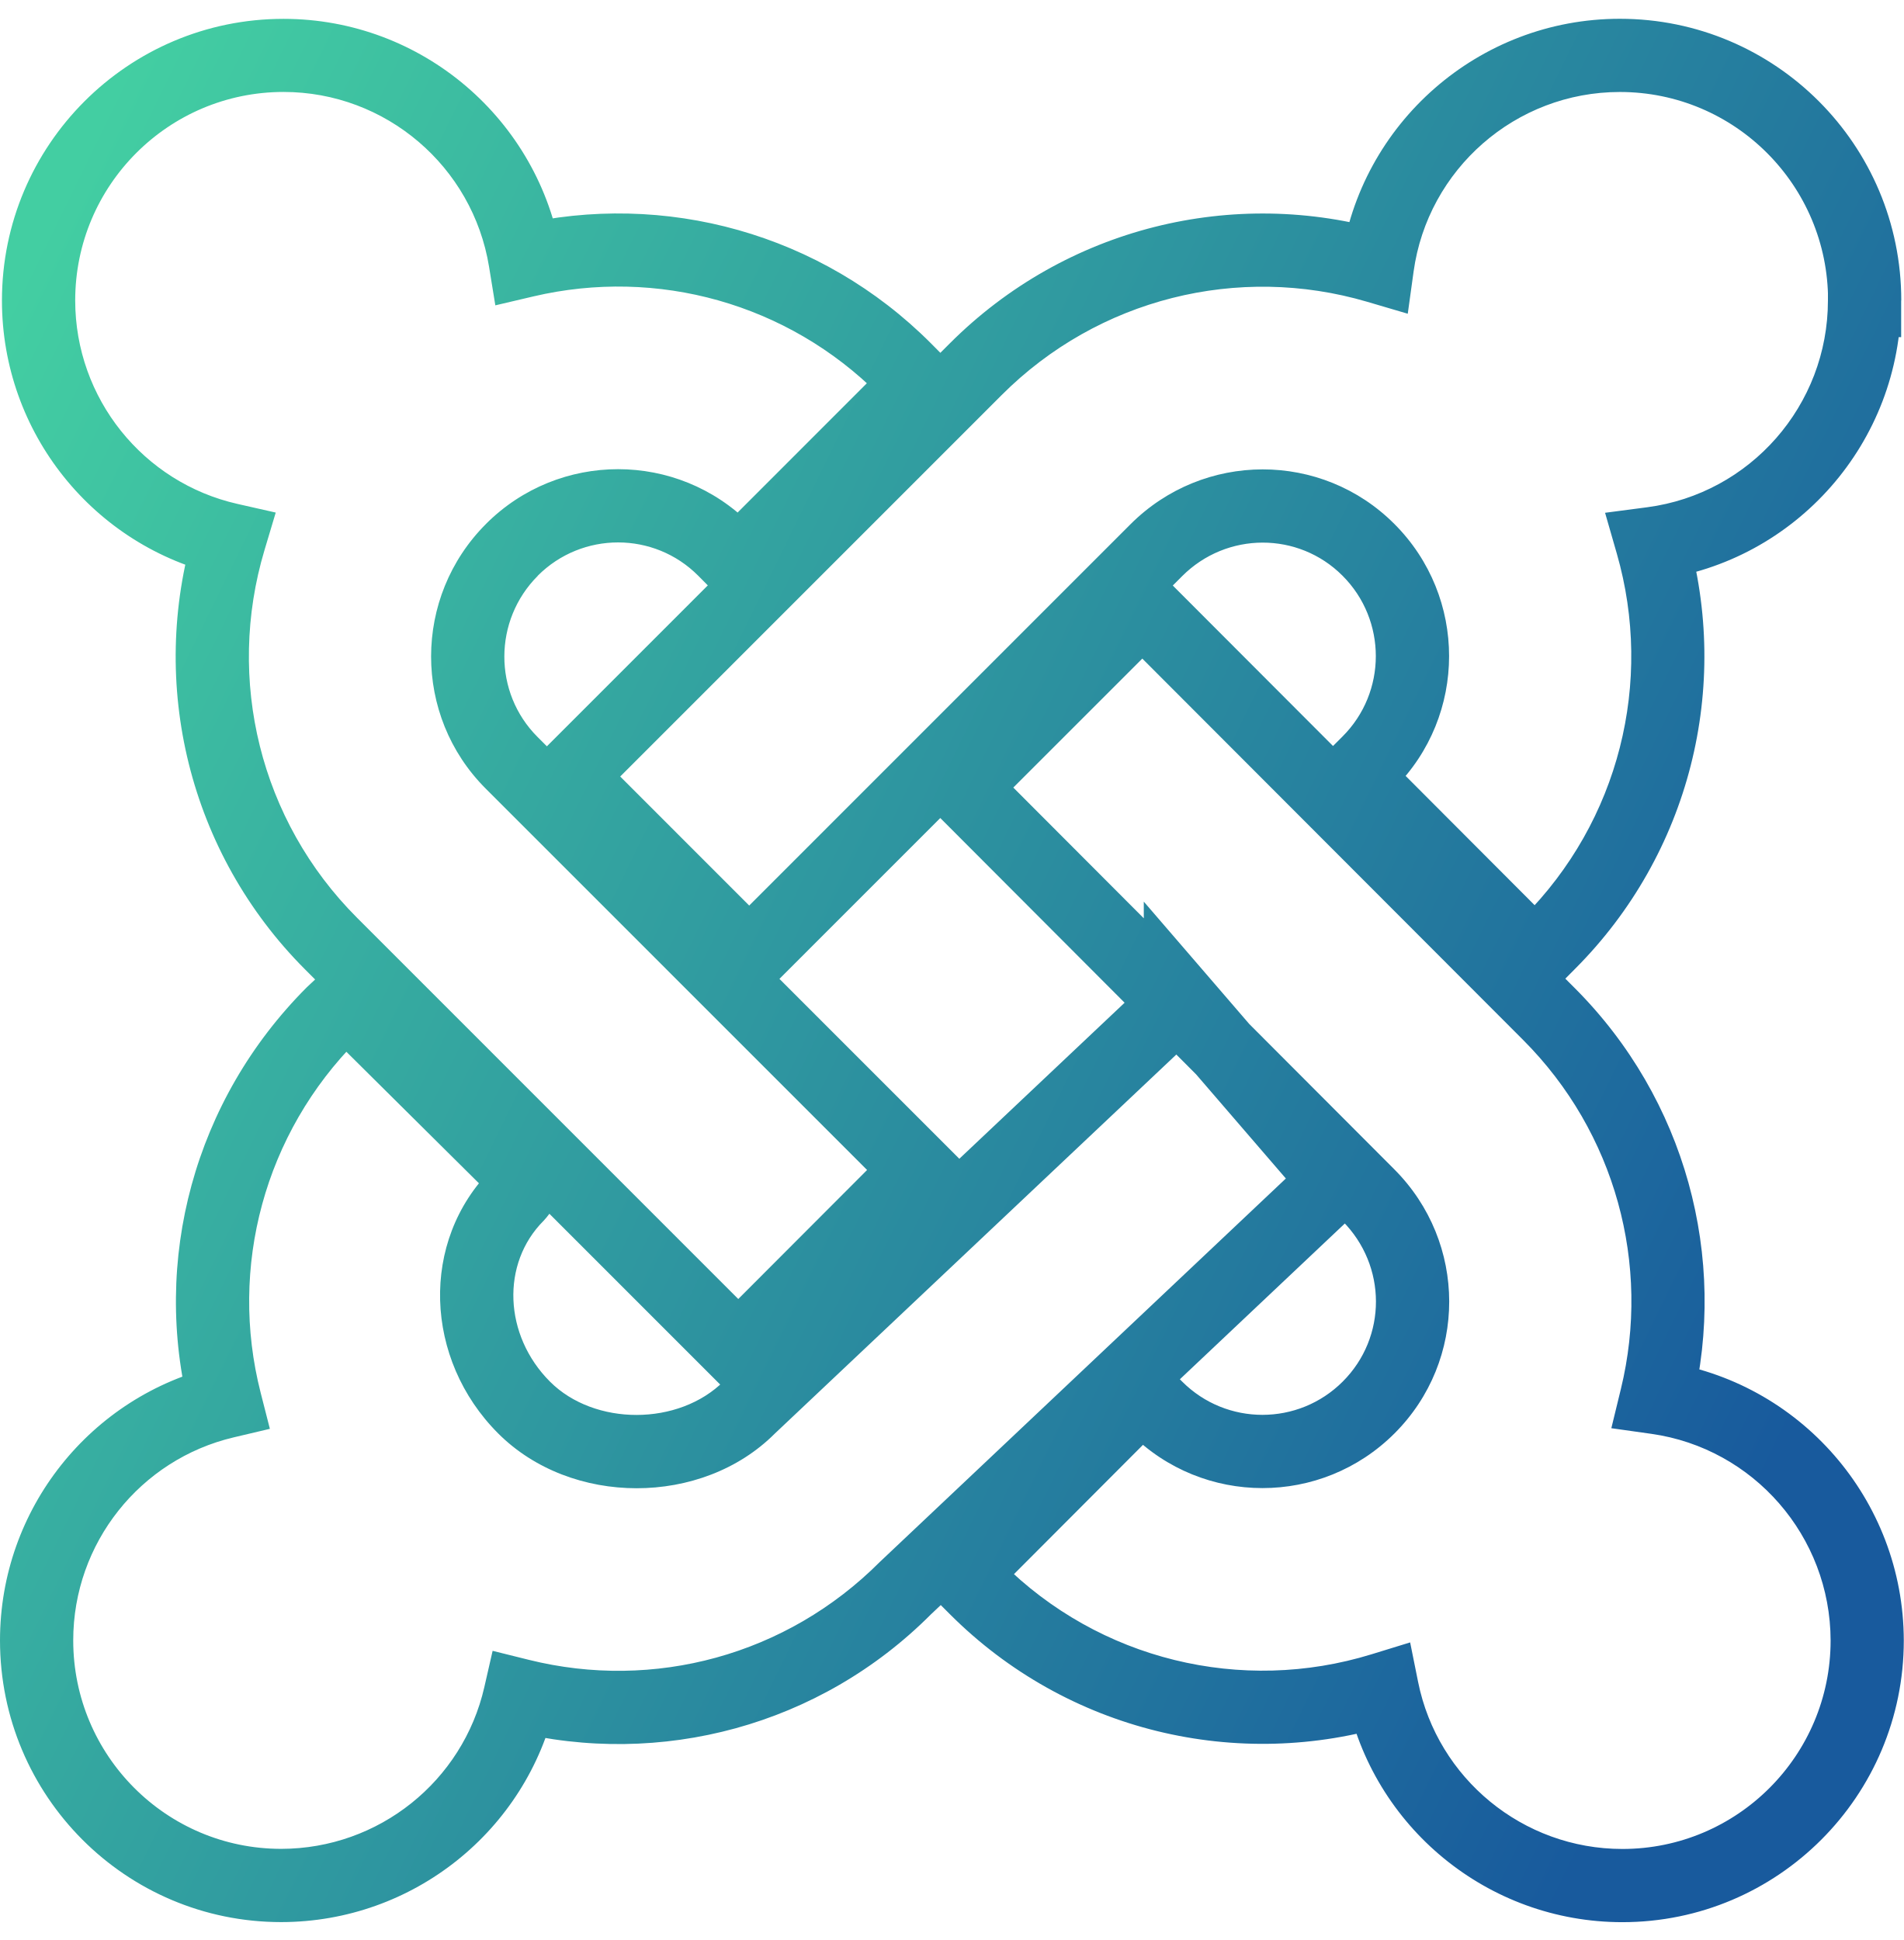
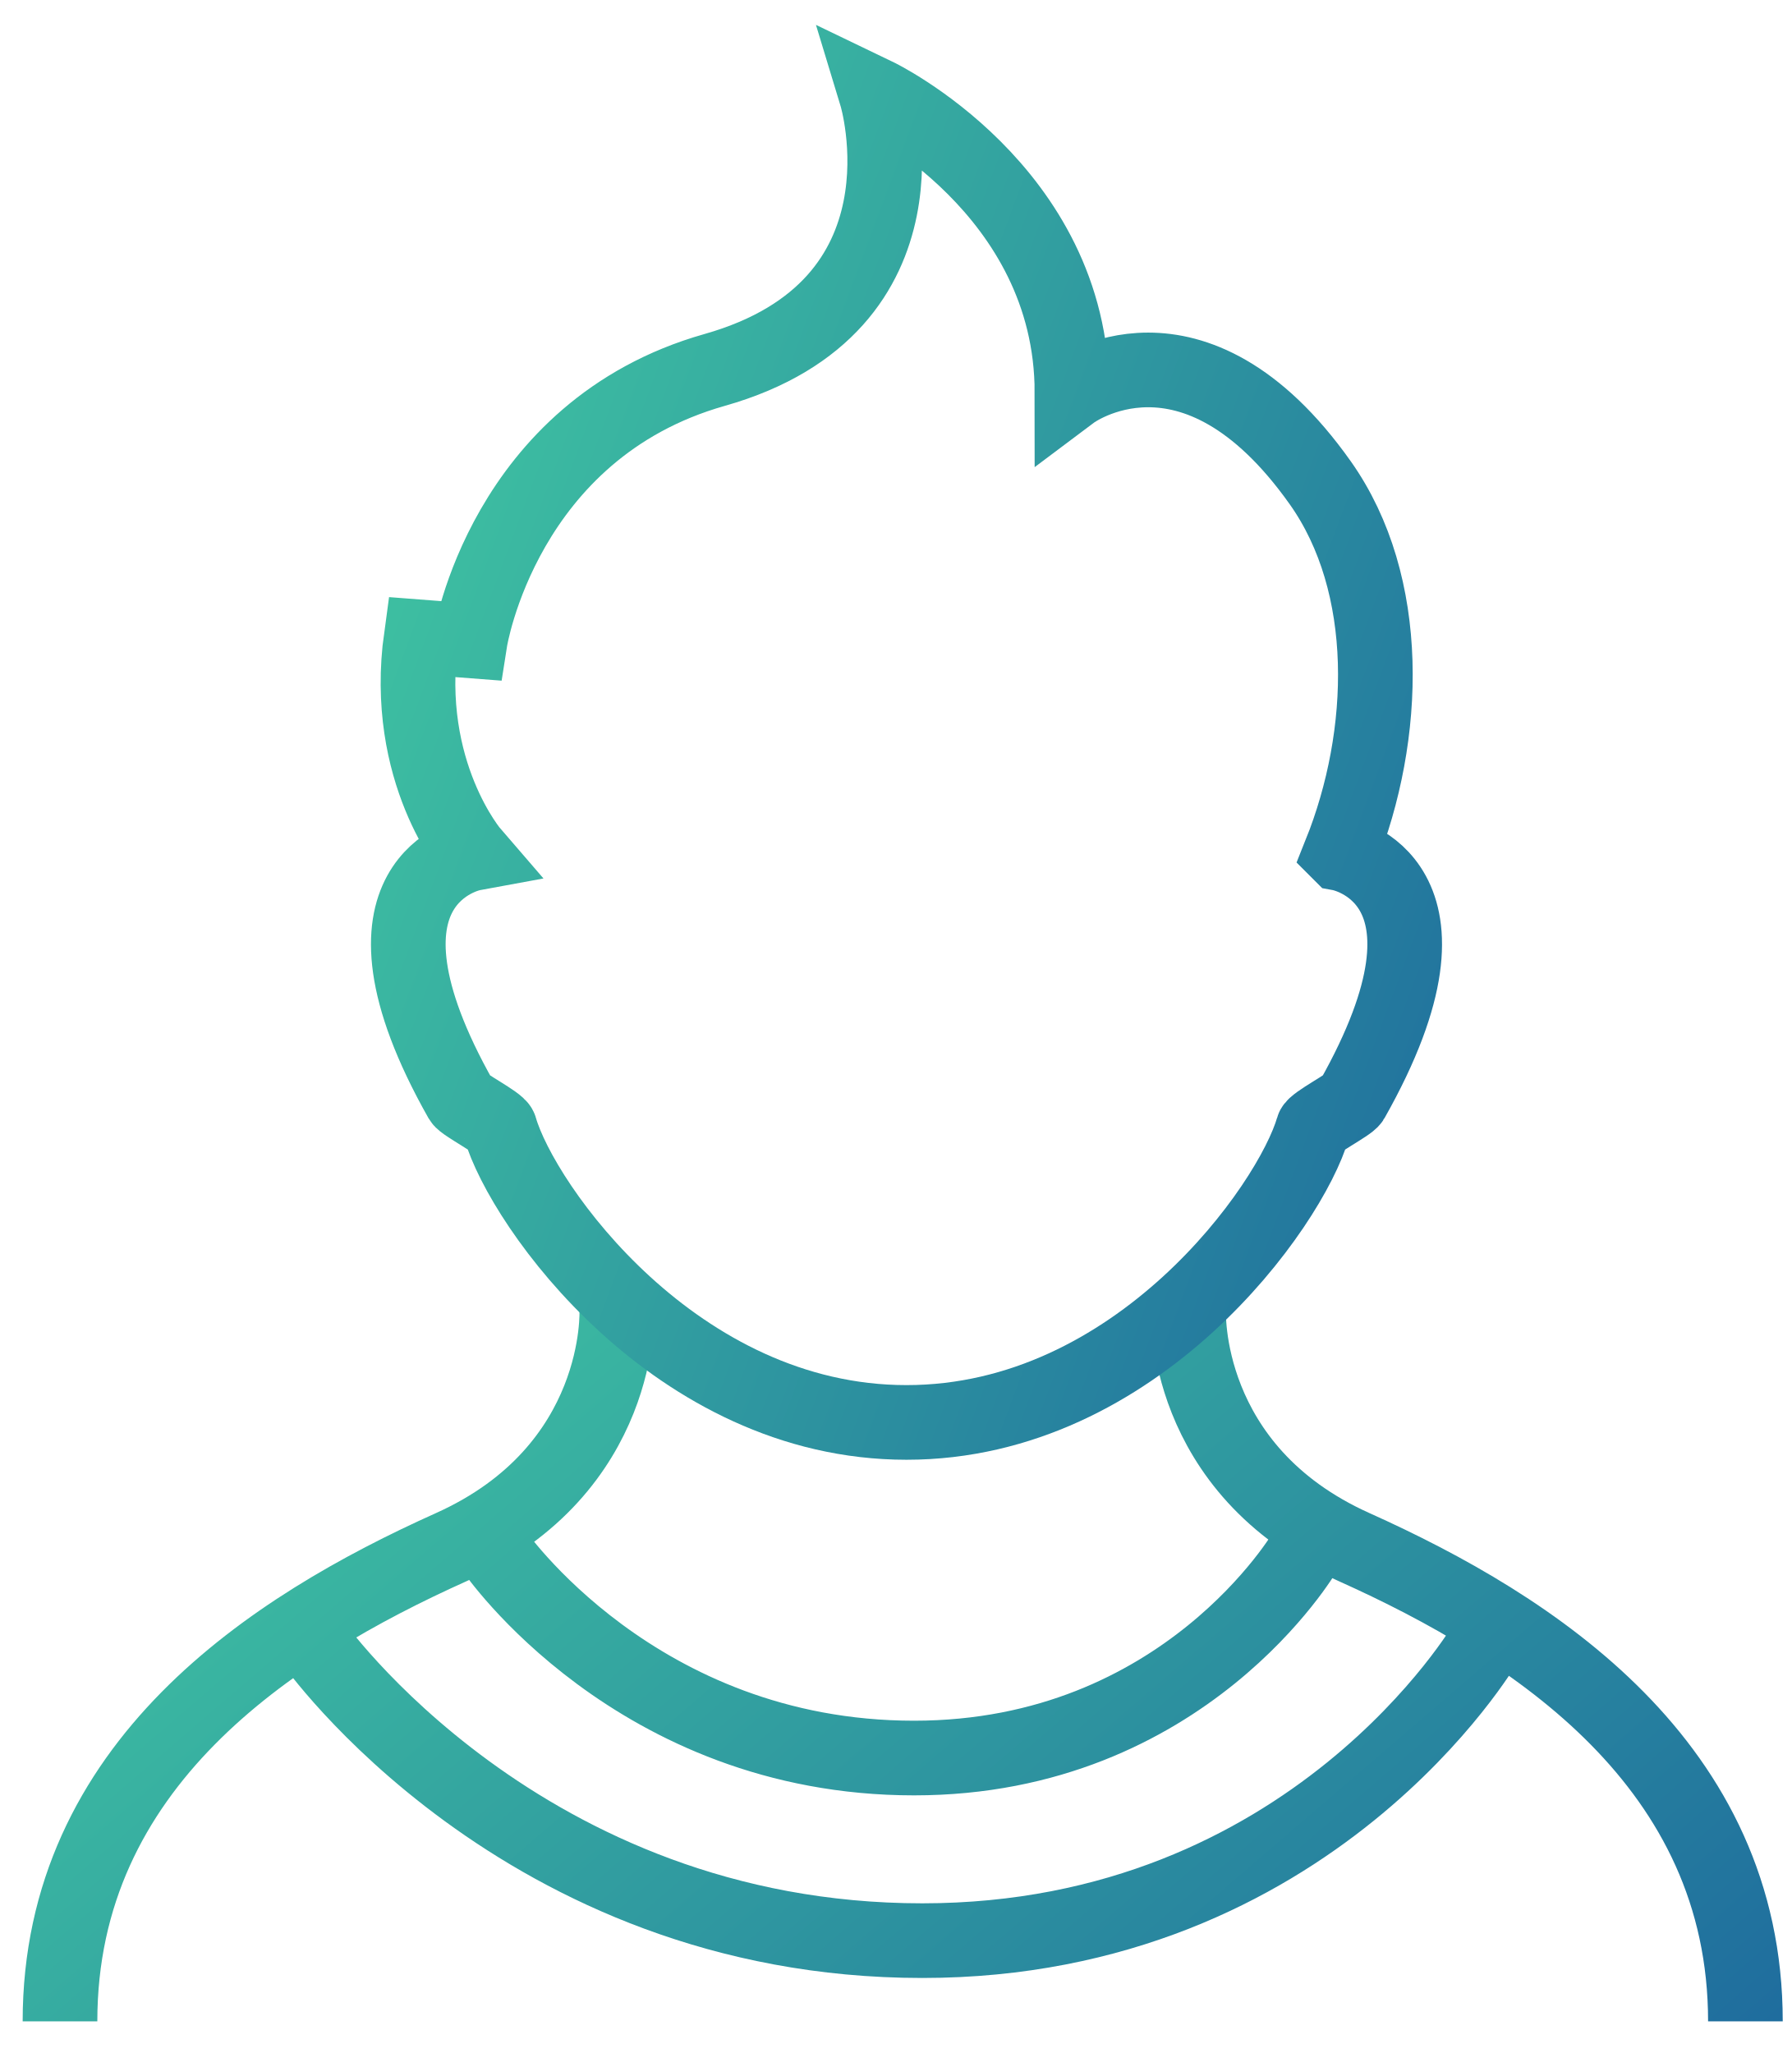
- <svg xmlns="http://www.w3.org/2000/svg" width="52" height="53" viewBox="0 0 52 53">
+ <svg xmlns="http://www.w3.org/2000/svg" width="48" height="55" viewBox="0 0 48 55">
  <defs>
-     <linearGradient x1="0%" y1="14.4%" y2="63.229%" id="a">
+     <linearGradient x1="-13.3%" y1="9.401%" x2="140.725%" y2="84.888%" id="a">
      <stop stop-color="#43CEA2" offset="0%" />
      <stop stop-color="#185A9D" offset="100%" />
    </linearGradient>
  </defs>
-   <path d="M14.688 15.728c1.212-1.212 3.175-1.212 4.381-.001l.38.383.707.713.71-.71 4.937-4.94.704-.704-.701-.707-.381-.384c-2.991-2.998-7.266-4.174-11.31-3.225l1.215.813c-.603-3.698-3.805-6.451-7.587-6.451-4.246 0-7.69 3.448-7.69 7.696 0 3.617 2.511 6.722 5.992 7.509l-.737-1.262c-1.265 4.228-.147 8.851 3.025 12.027l11.125 11.128.708.708.707-.709 4.931-4.94.706-.707-.706-.706-11.124-11.127c-1.209-1.209-1.207-3.185.009-4.401zm-1.414-1.414c-1.997 1.997-1.999 5.239-.009 7.229l11.124 11.127-.001-1.413-4.931 4.94 1.415-.001-11.124-11.127c-2.648-2.651-3.581-6.508-2.524-10.04l.307-1.026-1.044-.236c-2.574-.582-4.433-2.881-4.433-5.559 0-3.145 2.549-5.696 5.69-5.696 2.796 0 5.167 2.038 5.613 4.773l.172 1.057 1.043-.245c3.376-.792 6.94.189 9.435 2.689l.379.382.71-.704-.707-.707-4.937 4.94.707.707.71-.704-.381-.384c-1.989-1.997-5.22-1.997-7.214-.003zm38.655-6.105c0-4.251-3.441-7.696-7.687-7.696-3.851 0-7.093 2.851-7.615 6.635l1.273-.823c-4.209-1.238-8.795-.11-11.958 3.056l-11.124 11.127-.707.707.707.707 4.937 4.94.707.708.707-.708 11.121-11.124c1.216-1.216 3.173-1.218 4.378-.01 1.213 1.213 1.213 3.183-.002 4.395l-.382.382-.706.706.705.707 4.931 4.943.71.712.708-.714.384-.387c3.14-3.143 4.269-7.701 3.063-11.898l-.831 1.268c3.803-.5 6.675-3.757 6.675-7.632h-1v1h1.003v-1zm-2 0h1v-1h-1.003v1c0 2.868-2.126 5.279-4.936 5.649l-1.151.151.321 1.116c1.007 3.506.064 7.309-2.559 9.935l-.387.39.71.704.708-.706-4.931-4.943-.708.706.707.707.381-.381c1.996-1.992 1.997-5.229.003-7.223-1.986-1.99-5.21-1.988-7.208.009l-11.121 11.124h1.415l-4.937-4.94v1.414l11.124-11.127c2.64-2.643 6.466-3.583 9.979-2.551l1.114.328.159-1.15c.386-2.798 2.786-4.908 5.634-4.908 3.141 0 5.687 2.549 5.687 5.696zm-3.715 30.21c.99-4.068-.181-8.397-3.198-11.42l-11.109-11.128-.707-.708-.708.708-4.937 4.937-.706.706.706.707 11.109 11.134c1.22 1.223 1.222 3.178.01 4.389-1.212 1.212-3.175 1.212-4.385.001l-.376-.379-.708-.714-.71.712-4.931 4.943-.705.707.706.706.378.378c3.197 3.201 7.859 4.314 12.104 3.008l-1.275-.758c.717 3.562 3.862 6.165 7.539 6.165 4.244 0 7.687-3.446 7.687-7.696-.007-3.849-2.845-7.091-6.616-7.624l.832 1.227zm-1.943-.473l-.261 1.072 1.093.154c2.788.394 4.891 2.796 4.896 5.646 0 3.144-2.548 5.695-5.687 5.695-2.721 0-5.048-1.927-5.579-4.56l-.218-1.083-1.056.325c-3.543 1.091-7.432.161-10.101-2.51l-.378-.378-.707.707.708.706 4.931-4.943-.708-.706-.71.704.378.381c1.993 1.997 5.223 1.997 7.217.003 1.993-1.993 1.991-5.213-.009-7.216l-11.109-11.134-.001 1.413 4.937-4.937-1.415-.001 11.109 11.127c2.52 2.525 3.497 6.138 2.67 9.535zm-12.714-11.346l-11.787 11.131c-1.229 1.231-3.535 1.23-4.749.014-1.262-1.264-1.341-3.227-.173-4.395l.079-.09.297-.378.55-.7-.632-.627-4.975-4.937-.685-.679-.704.66-.4.375c-3.078 3.081-4.245 7.47-3.197 11.57l.739-1.221c-3.445.814-5.92 3.901-5.92 7.492 0 4.251 3.437 7.696 7.681 7.696 3.607-.004 6.702-2.501 7.496-5.97l-1.216.747c4.089 1.016 8.437-.146 11.464-3.183l11.762-11.11.694-.656-.624-.724-4.259-4.943-1.758-2.04v2.696h1l-.687-.727zm1.373 1.454l.313-.296v-.434h-1l-.758.653 4.259 4.943.071-1.38-11.784 11.131c-2.547 2.555-6.173 3.524-9.587 2.675l-.989-.246-.227.993c-.587 2.566-2.878 4.414-5.548 4.417-3.137 0-5.68-2.549-5.68-5.696 0-2.658 1.832-4.943 4.38-5.545l.991-.234-.252-.987c-.874-3.422.099-7.084 2.651-9.639l.376-.352-.684-.73-.704.71 4.975 4.937.704-.71-.787-.618-.297.378.787.618-.707-.707c-1.976 1.976-1.846 5.202.171 7.223 1.995 1.999 5.569 2 7.559.006l11.766-11.11z" fill="url(#a)" />
+   <g stroke="url(#a)" stroke-width="2" fill="none">
+     <path d="M13.223 41.53s3.804 5.568 11.262 5.568c7.256 0 10.481-5.543 10.481-5.543M8.36 43.973s5.605 8.017 16.346 8.017c10.451 0 15.096-7.983 15.096-7.983M31.841 35.096s-.202 4.269 4.434 6.352c4.824 2.167 10.481 5.831 10.481 12.704M16.522 35.096s.202 4.269-4.434 6.352c-4.824 2.167-10.481 5.831-10.481 12.704" id="Shape" />
+     <path d="M35.907 22.867s3.658.673.311 6.595c-.077.137-1.002.607-1.046.758-.6 2.083-4.707 7.887-10.889 7.887-6.182 0-10.29-5.804-10.889-7.887-.044-.151-.969-.621-1.046-.758-3.346-5.922.311-6.595.311-6.595s-1.88-2.173-1.376-5.801l1.31.101s.886-5.651 6.55-7.256c6.047-1.713 4.333-7.357 4.333-7.357s5.24 2.519 5.24 7.961c0 0 3.225-2.419 6.651 2.419 1.929 2.724 1.814 6.752.539 9.932z" />
+   </g>
</svg>
